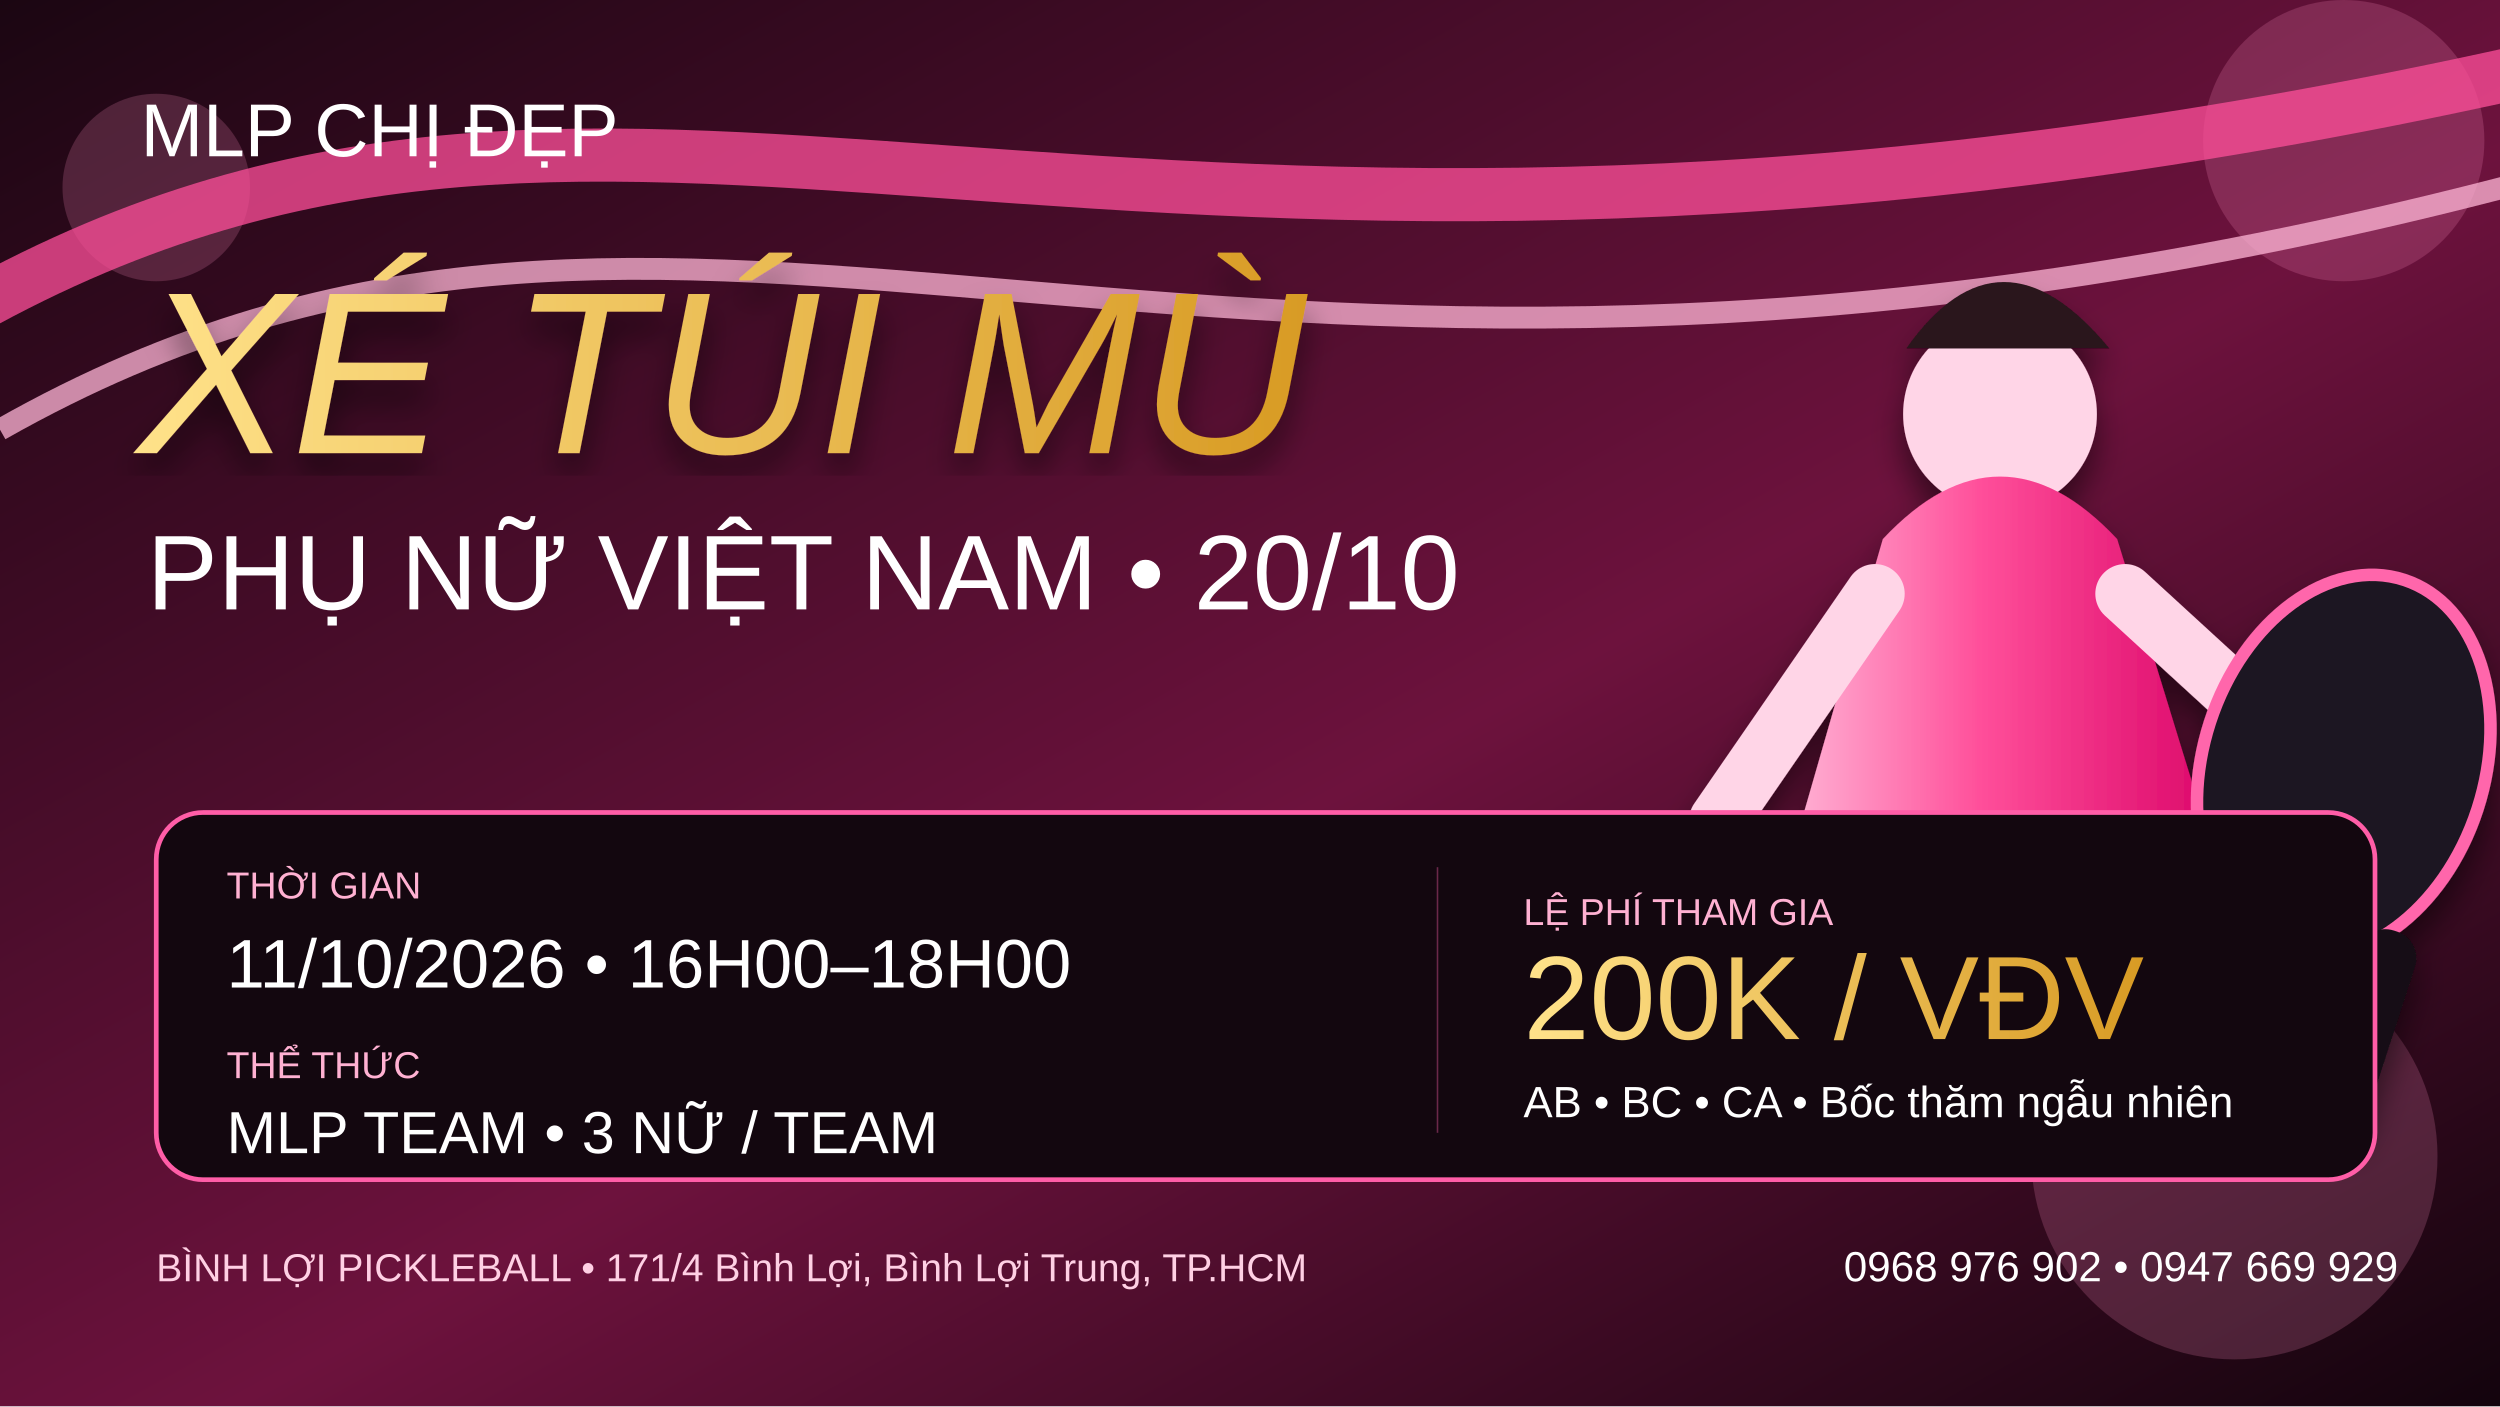
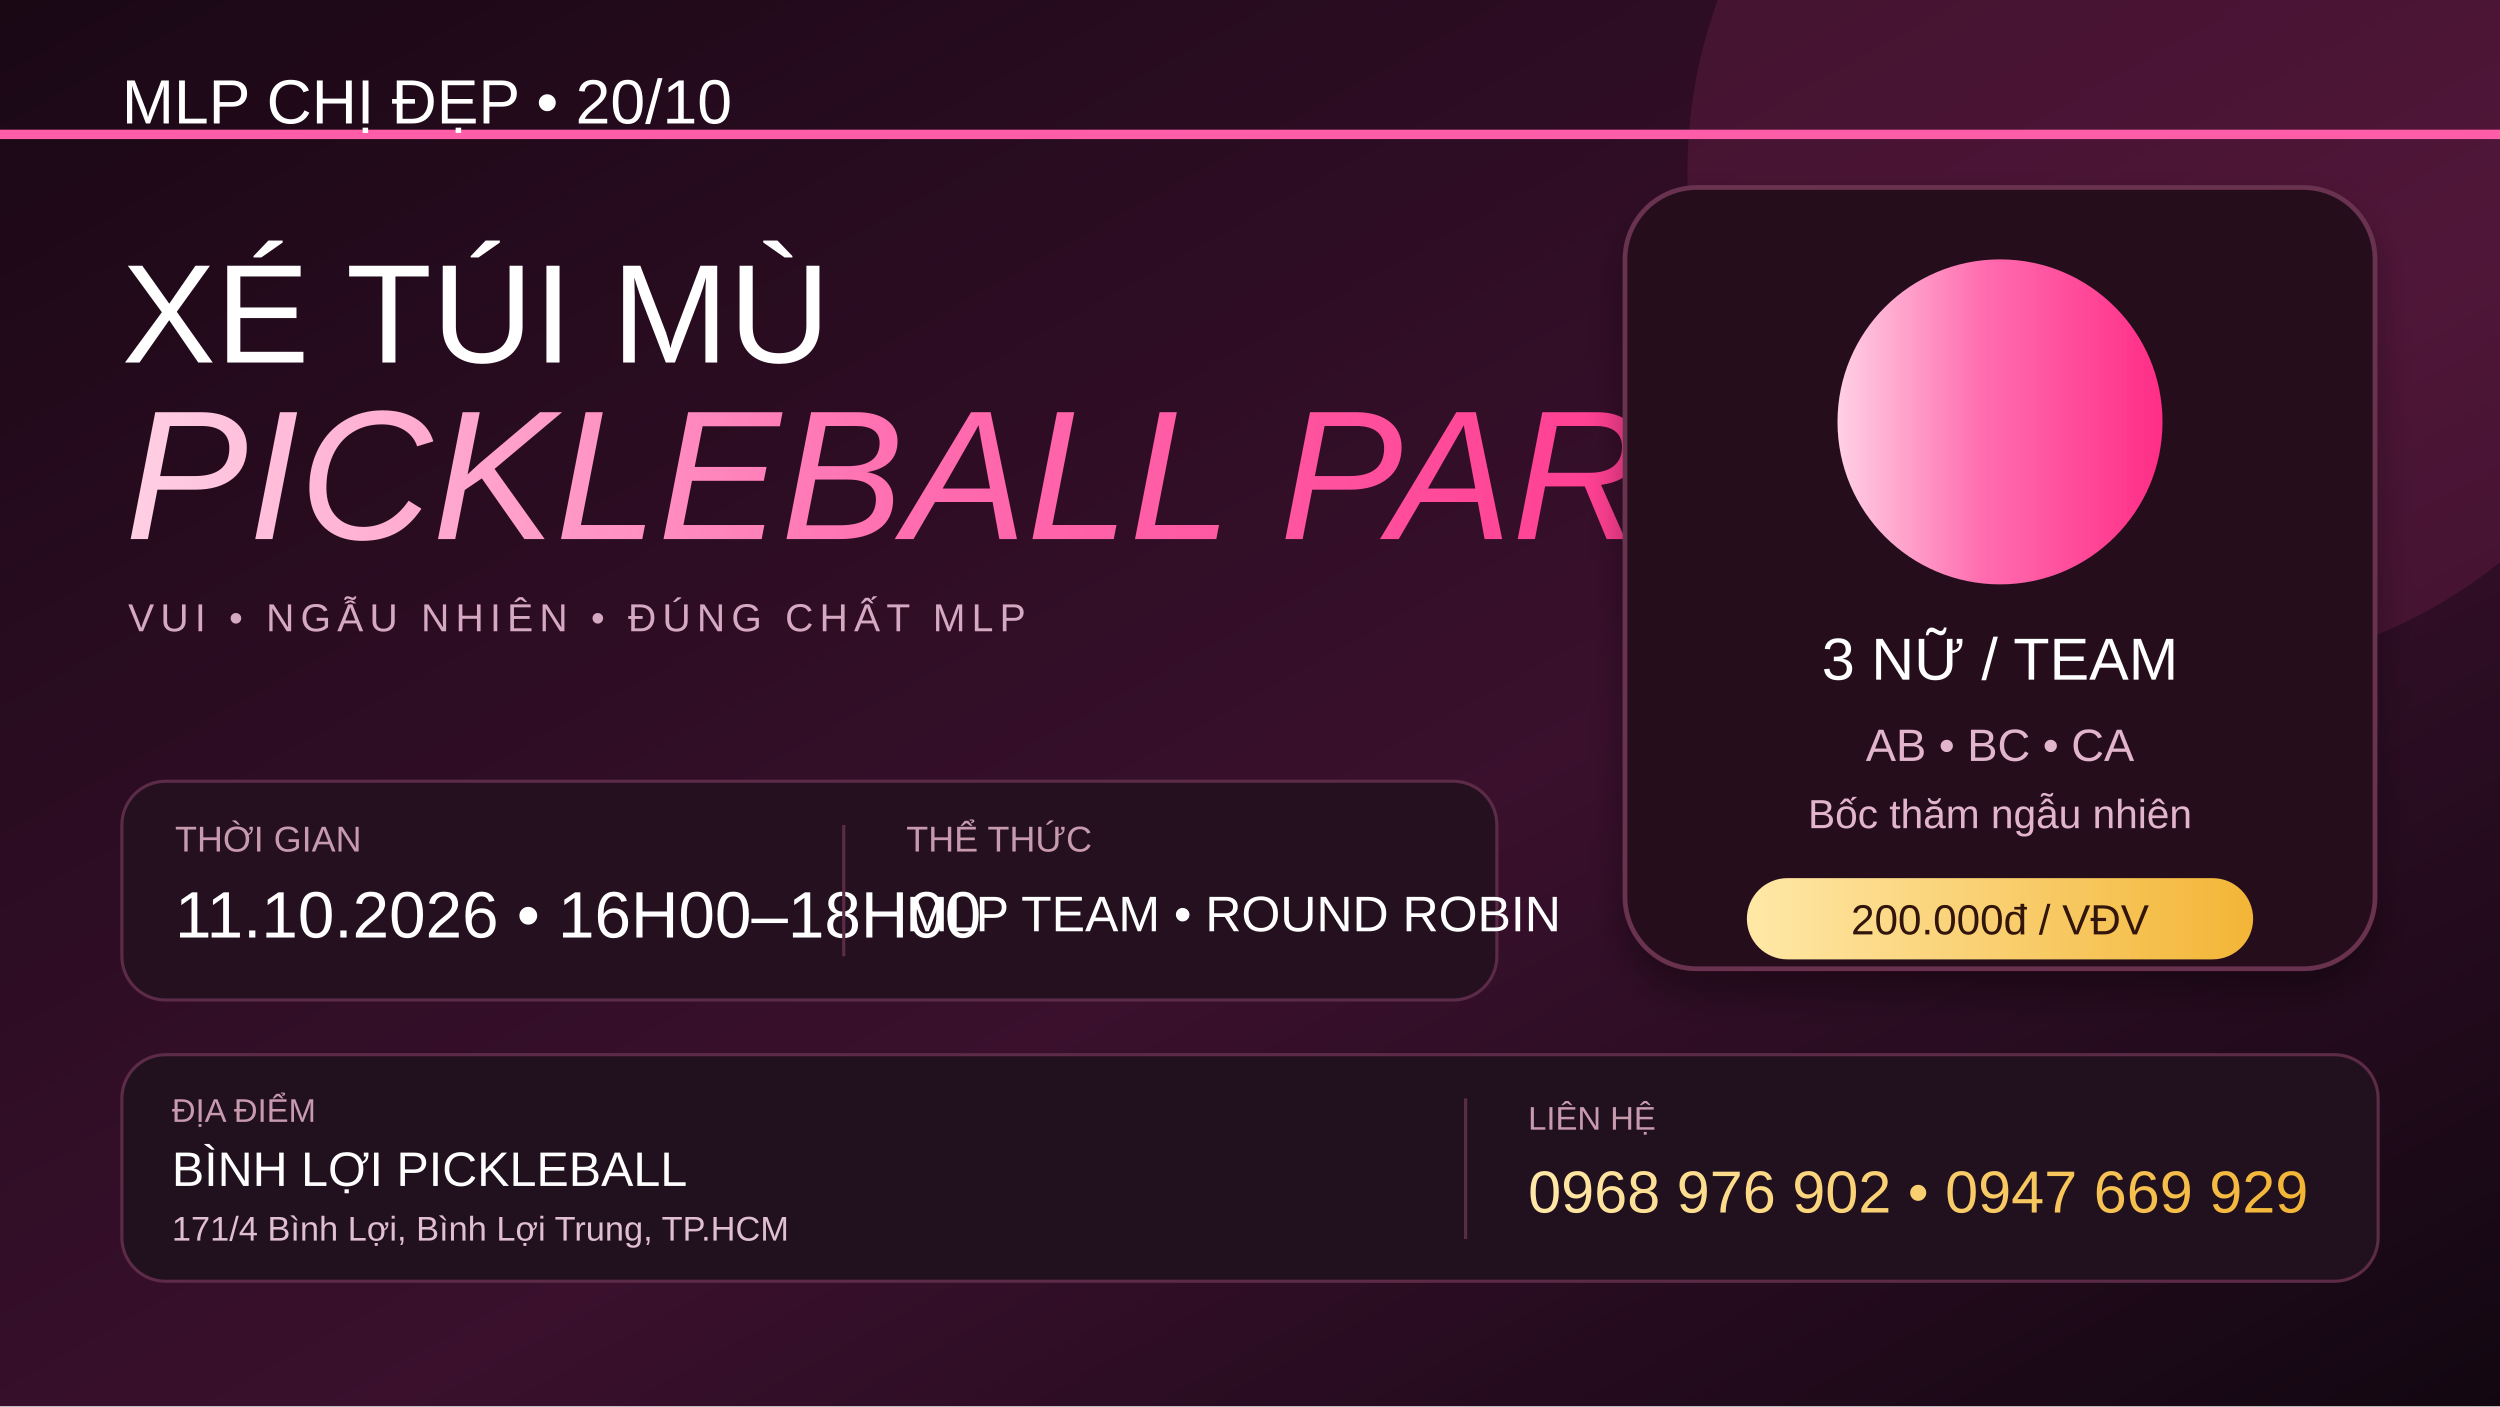
<svg xmlns="http://www.w3.org/2000/svg" width="1600" height="900" viewBox="0 0 1600 900">
  <defs>
-     <linearGradient id="p" x1="0" y1="0" x2="1" y2="1">
-       <stop stop-color="#1b0612" />
-       <stop offset=".55" stop-color="#6d123d" />
-       <stop offset="1" stop-color="#13040d" />
+     <linearGradient id="bg" x1="0" y1="0" x2="1" y2="1">
+       <stop stop-color="#1a0815" />
+       <stop offset=".58" stop-color="#3a102d" />
+       <stop offset="1" stop-color="#120711" />
    </linearGradient>
-     <linearGradient id="r" x1="0" x2="1">
-       <stop stop-color="#ffbfdc" />
-       <stop offset=".45" stop-color="#ff4f9a" />
-       <stop offset="1" stop-color="#d80065" />
+     <linearGradient id="pink" x1="0" x2="1">
+       <stop stop-color="#ffd0e4" />
+       <stop offset=".45" stop-color="#ff6caf" />
+       <stop offset="1" stop-color="#ff2d86" />
    </linearGradient>
    <linearGradient id="gold" x1="0" x2="1">
-       <stop stop-color="#ffe28a" />
-       <stop offset="1" stop-color="#d89b24" />
+       <stop stop-color="#ffe8a7" />
+       <stop offset="1" stop-color="#f3b536" />
    </linearGradient>
-     <filter id="s">
-       <feDropShadow dx="0" dy="14" stdDeviation="10" flood-opacity=".5" />
+     <filter id="shadow">
+       <feDropShadow dx="0" dy="14" stdDeviation="12" flood-opacity=".35" />
    </filter>
  </defs>
-   <rect width="1600" height="900" fill="url(#p)" />
-   <g opacity=".2" fill="#ff8fc1">
-     <circle cx="100" cy="120" r="60" />
-     <circle cx="1500" cy="90" r="90" />
-     <circle cx="1430" cy="740" r="130" />
+   <rect width="1600" height="900" fill="url(#bg)" />
+   <circle cx="1400" cy="110" r="320" fill="#ff4d9b" opacity=".11" />
+   <path d="M0 86H1600" stroke="#ff5da8" stroke-width="6" />
+   <text x="78" y="79" fill="#fff" font-family="Arial Black,Arial" font-size="40">MLP CHỊ ĐẸP • 20/10</text>
+   <text x="78" y="232" fill="#fff" font-family="Arial Black,Arial" font-size="90">XÉ TÚI MÙ</text>
+   <text x="80" y="345" fill="url(#pink)" font-family="Arial Black,Arial" font-size="118" font-style="italic">PICKLEBALL PARTY</text>
+   <text x="82" y="404" fill="#d5a9c1" font-family="Arial" font-size="25" letter-spacing="4">VUI • NGẪU NHIÊN • ĐÚNG CHẤT MLP</text>
+   <g transform="translate(1040 120)" filter="url(#shadow)">
+     <rect width="480" height="500" rx="46" fill="#25101f" stroke="#69314f" stroke-width="3" />
+     <circle cx="240" cy="150" r="104" fill="url(#pink)" />
+     <text x="240" y="315" text-anchor="middle" fill="#fff" font-family="Arial Black,Arial" font-size="38">3 NỮ / TEAM</text>
+     <text x="240" y="367" text-anchor="middle" fill="#e3b5cc" font-family="Arial" font-size="29">AB • BC • CA</text>
+     <text x="240" y="410" text-anchor="middle" fill="#e3b5cc" font-family="Arial" font-size="26">Bốc thăm ngẫu nhiên</text>
+     <rect x="78" y="442" width="324" height="52" rx="26" fill="url(#gold)" />
+     <text x="240" y="478" text-anchor="middle" fill="#31150a" font-family="Arial Black,Arial" font-size="27">200.000đ / VĐV</text>
  </g>
-   <path d="M-40 210C400-50 680 260 1640 40" fill="none" stroke="#ff4f9a" stroke-width="34" opacity=".75" />
-   <path d="M0 275C450 20 760 350 1640 110" fill="none" stroke="#ffb5d6" stroke-width="14" opacity=".75" />
-   <text x="90" y="100" fill="#fff" font-family="Arial Black,Arial" font-size="48">MLP CHỊ ĐẸP</text>
-   <text x="88" y="290" fill="url(#gold)" font-family="Arial Black,Arial" font-size="148" font-style="italic" filter="url(#s)">XÉ TÚI MÙ</text>
-   <text x="94" y="390" fill="#fff" font-family="Arial Black,Arial" font-size="68">PHỤ NỮ VIỆT NAM • 20/10</text>
-   <g transform="translate(1110 135)" filter="url(#s)">
-     <circle cx="170" cy="130" r="62" fill="#ffd5e7" />
-     <path d="M110 88q60-85 130 0" fill="#29121c" />
-     <path d="M95 210q75-80 150 0l80 260H20z" fill="url(#r)" />
-     <path d="M90 245L-10 390M250 245l120 110" stroke="#ffd5e7" stroke-width="38" stroke-linecap="round" />
-     <ellipse cx="390" cy="355" rx="90" ry="125" fill="#1b1720" stroke="#ff66ab" stroke-width="8" transform="rotate(18 390 355)" />
-     <rect x="405" y="455" width="38" height="135" rx="18" fill="#171117" transform="rotate(18 405 455)" />
+   <g transform="translate(78 500)">
+     <rect width="880" height="140" rx="28" fill="#24101f" stroke="#5c2b47" stroke-width="2" />
+     <text x="34" y="45" fill="#c89aae" font-family="Arial" font-size="23">THỜI GIAN</text>
+     <text x="34" y="100" fill="#fff" font-family="Arial Black,Arial" font-size="42">11.10.2026 • 16H00–18H00</text>
+     <line x1="462" y1="28" x2="462" y2="112" stroke="#5c2b47" stroke-width="2" />
+     <text x="502" y="45" fill="#c89aae" font-family="Arial" font-size="23">THỂ THỨC</text>
+     <text x="502" y="96" fill="#fff" font-family="Arial Black,Arial" font-size="32">MLP TEAM • ROUND ROBIN</text>
  </g>
-   <g transform="translate(100 520)">
-     <rect width="1420" height="235" rx="30" fill="#13070f" stroke="#ff5da7" stroke-width="3" />
-     <text x="45" y="55" fill="#ffb1d2" font-family="Arial" font-size="24">THỜI GIAN</text>
-     <text x="45" y="112" fill="#fff" font-family="Arial Black,Arial" font-size="44">11/10/2026 • 16H00–18H00</text>
-     <text x="45" y="170" fill="#ffb1d2" font-family="Arial" font-size="24">THỂ THỨC</text>
-     <text x="45" y="218" fill="#fff" font-family="Arial Black,Arial" font-size="38">MLP TEAM • 3 NỮ / TEAM</text>
-     <line x1="820" y1="35" x2="820" y2="205" stroke="#6a2849" />
-     <text x="875" y="72" fill="#ffb1d2" font-family="Arial" font-size="24">LỆ PHÍ THAM GIA</text>
-     <text x="875" y="145" fill="url(#gold)" font-family="Arial Black,Arial" font-size="76">200K / VĐV</text>
-     <text x="875" y="195" fill="#fff" font-family="Arial" font-size="28">AB • BC • CA • Bốc thăm ngẫu nhiên</text>
+   <g transform="translate(78 675)">
+     <rect width="1444" height="145" rx="28" fill="#21101d" stroke="#5c2b47" stroke-width="2" />
+     <text x="32" y="43" fill="#c89aae" font-family="Arial" font-size="21">ĐỊA ĐIỂM</text>
+     <text x="32" y="84" fill="#fff" font-family="Arial Black,Arial" font-size="31">BÌNH LỢI PICKLEBALL</text>
+     <text x="32" y="119" fill="#e0bfd0" font-family="Arial" font-size="22">171/4 Bình Lợi, Bình Lợi Trung, TP.HCM</text>
+     <line x1="860" y1="28" x2="860" y2="118" stroke="#5c2b47" stroke-width="2" />
+     <text x="900" y="48" fill="#c89aae" font-family="Arial" font-size="21">LIÊN HỆ</text>
+     <text x="900" y="101" fill="url(#gold)" font-family="Arial Black,Arial" font-size="38">0968 976 902 • 0947 669 929</text>
  </g>
-   <text x="100" y="820" fill="#ffd0e4" font-family="Arial" font-size="25">BÌNH LỢI PICKLEBALL • 171/4 Bình Lợi, Bình Lợi Trung, TP.HCM</text>
-   <text x="1180" y="820" fill="#fff" font-family="Arial Black,Arial" font-size="27">0968 976 902 • 0947 669 929</text>
</svg>
